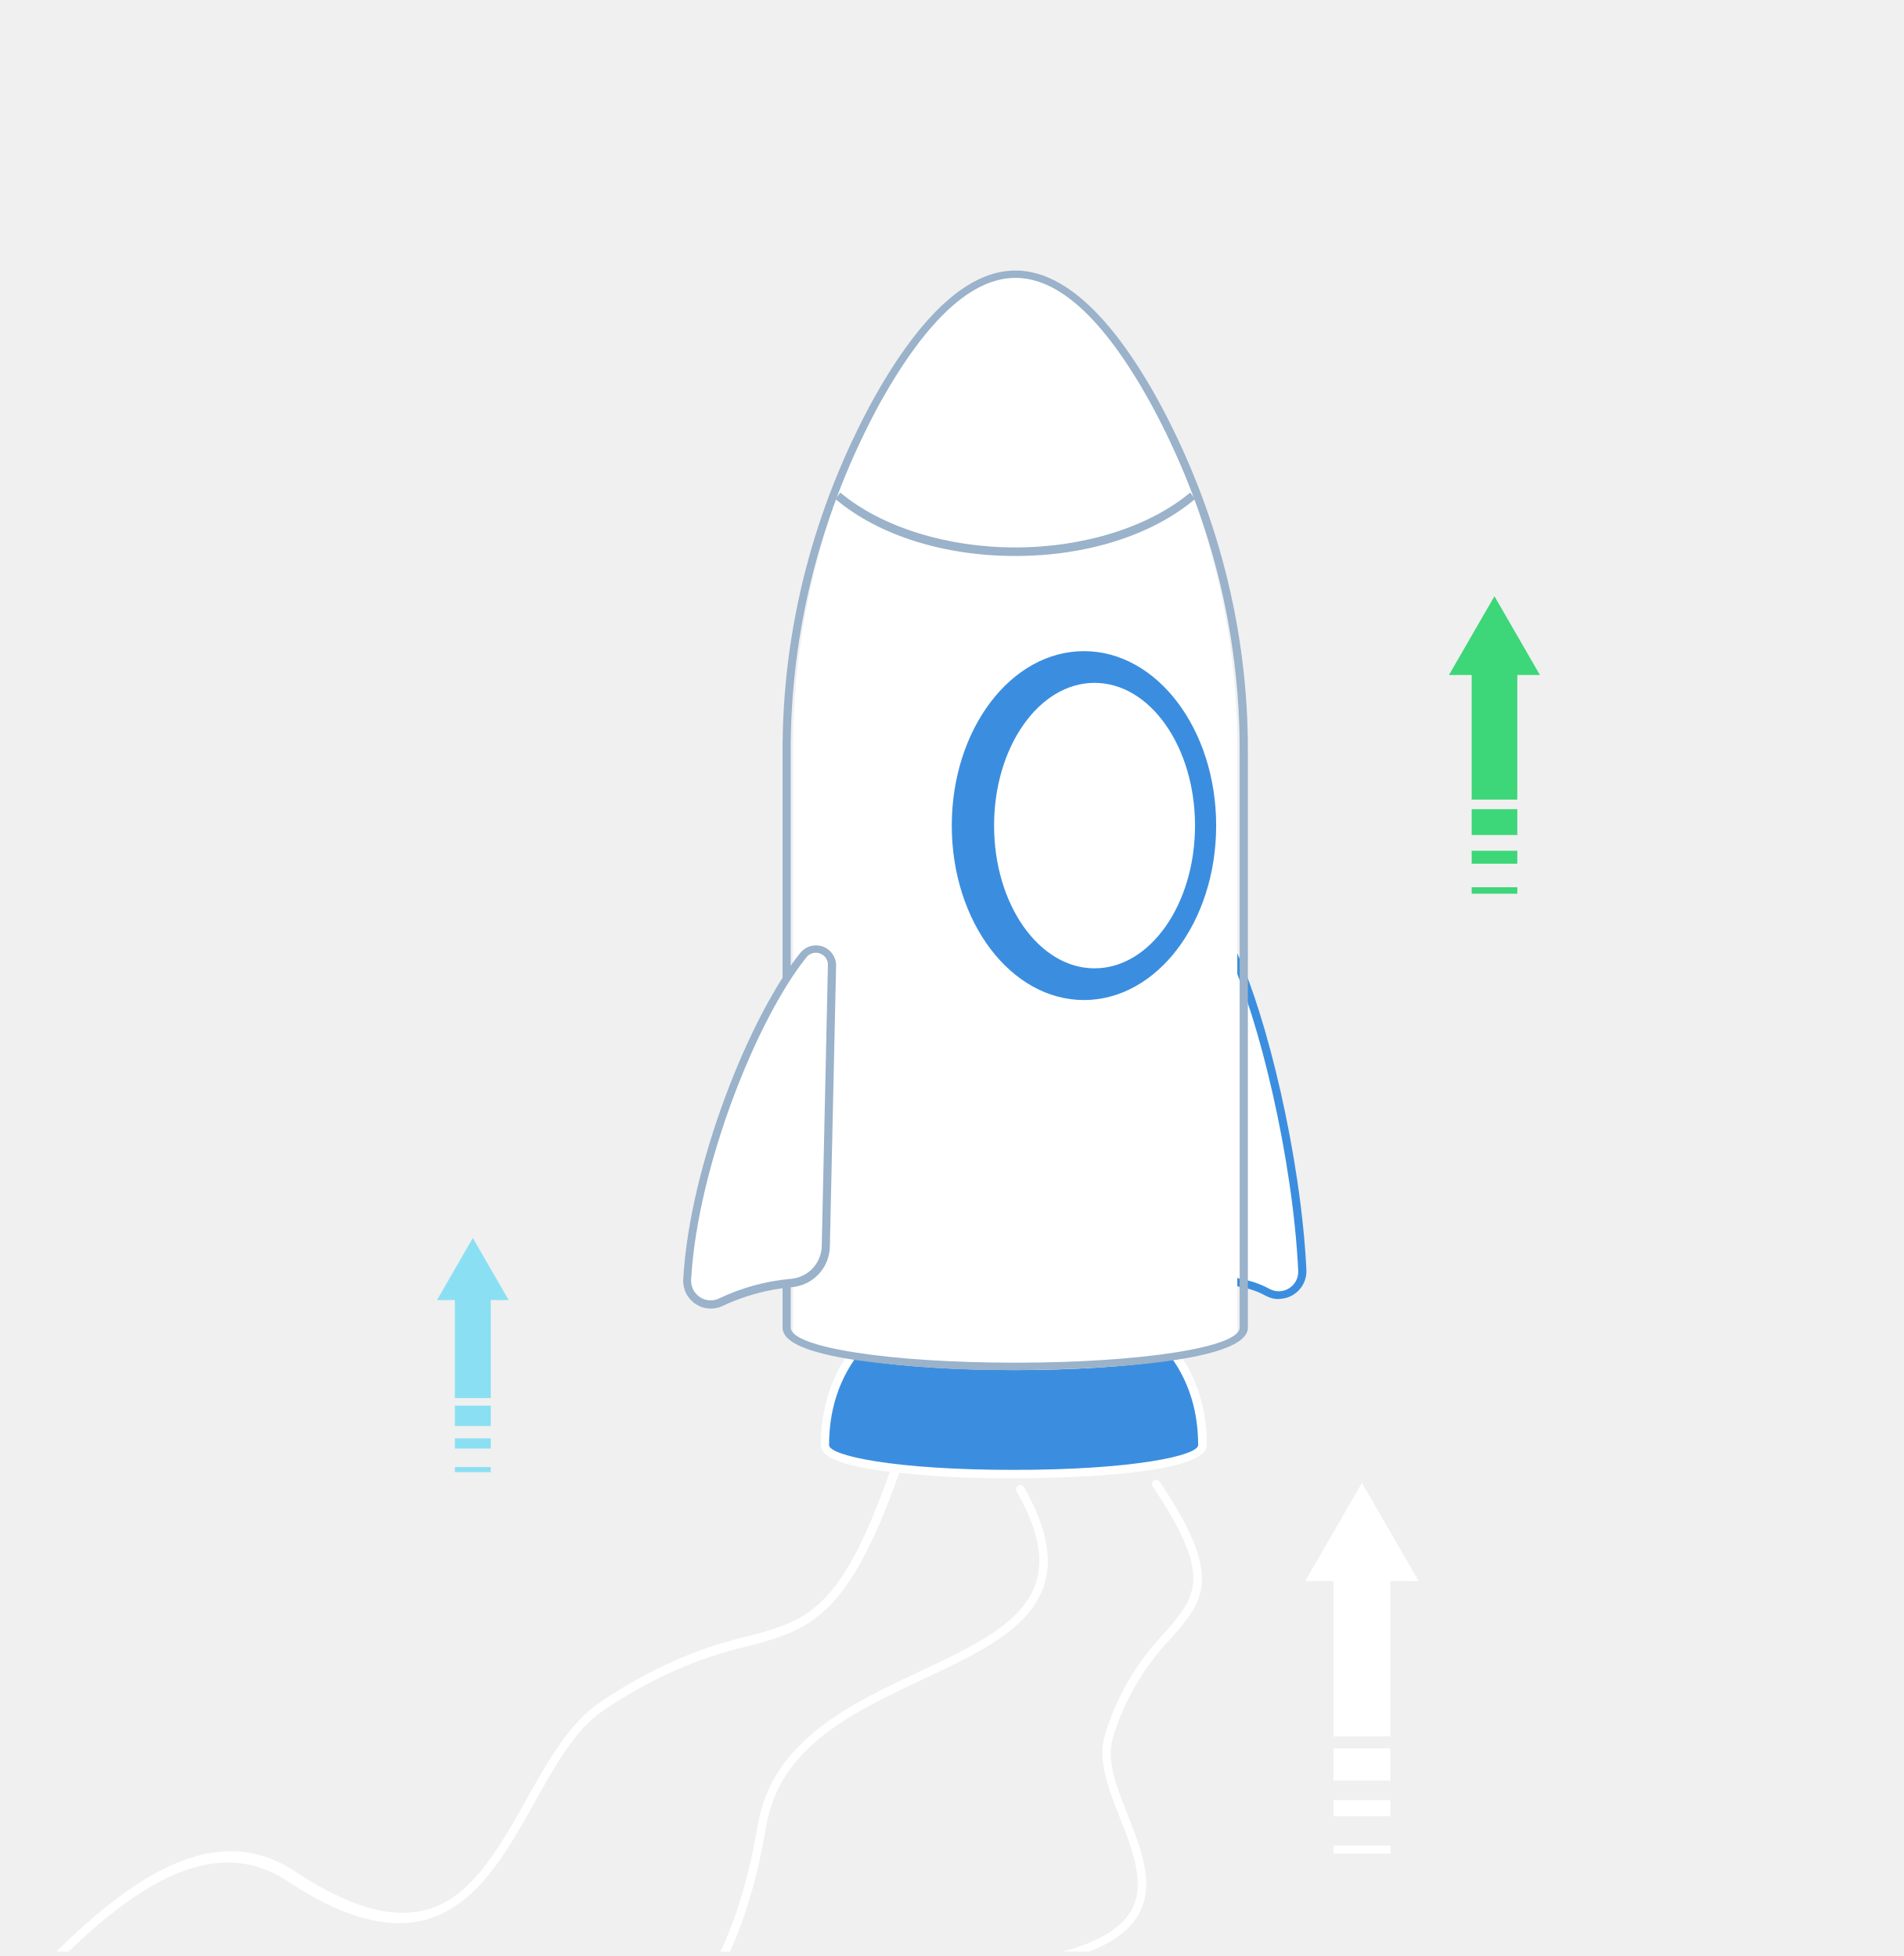
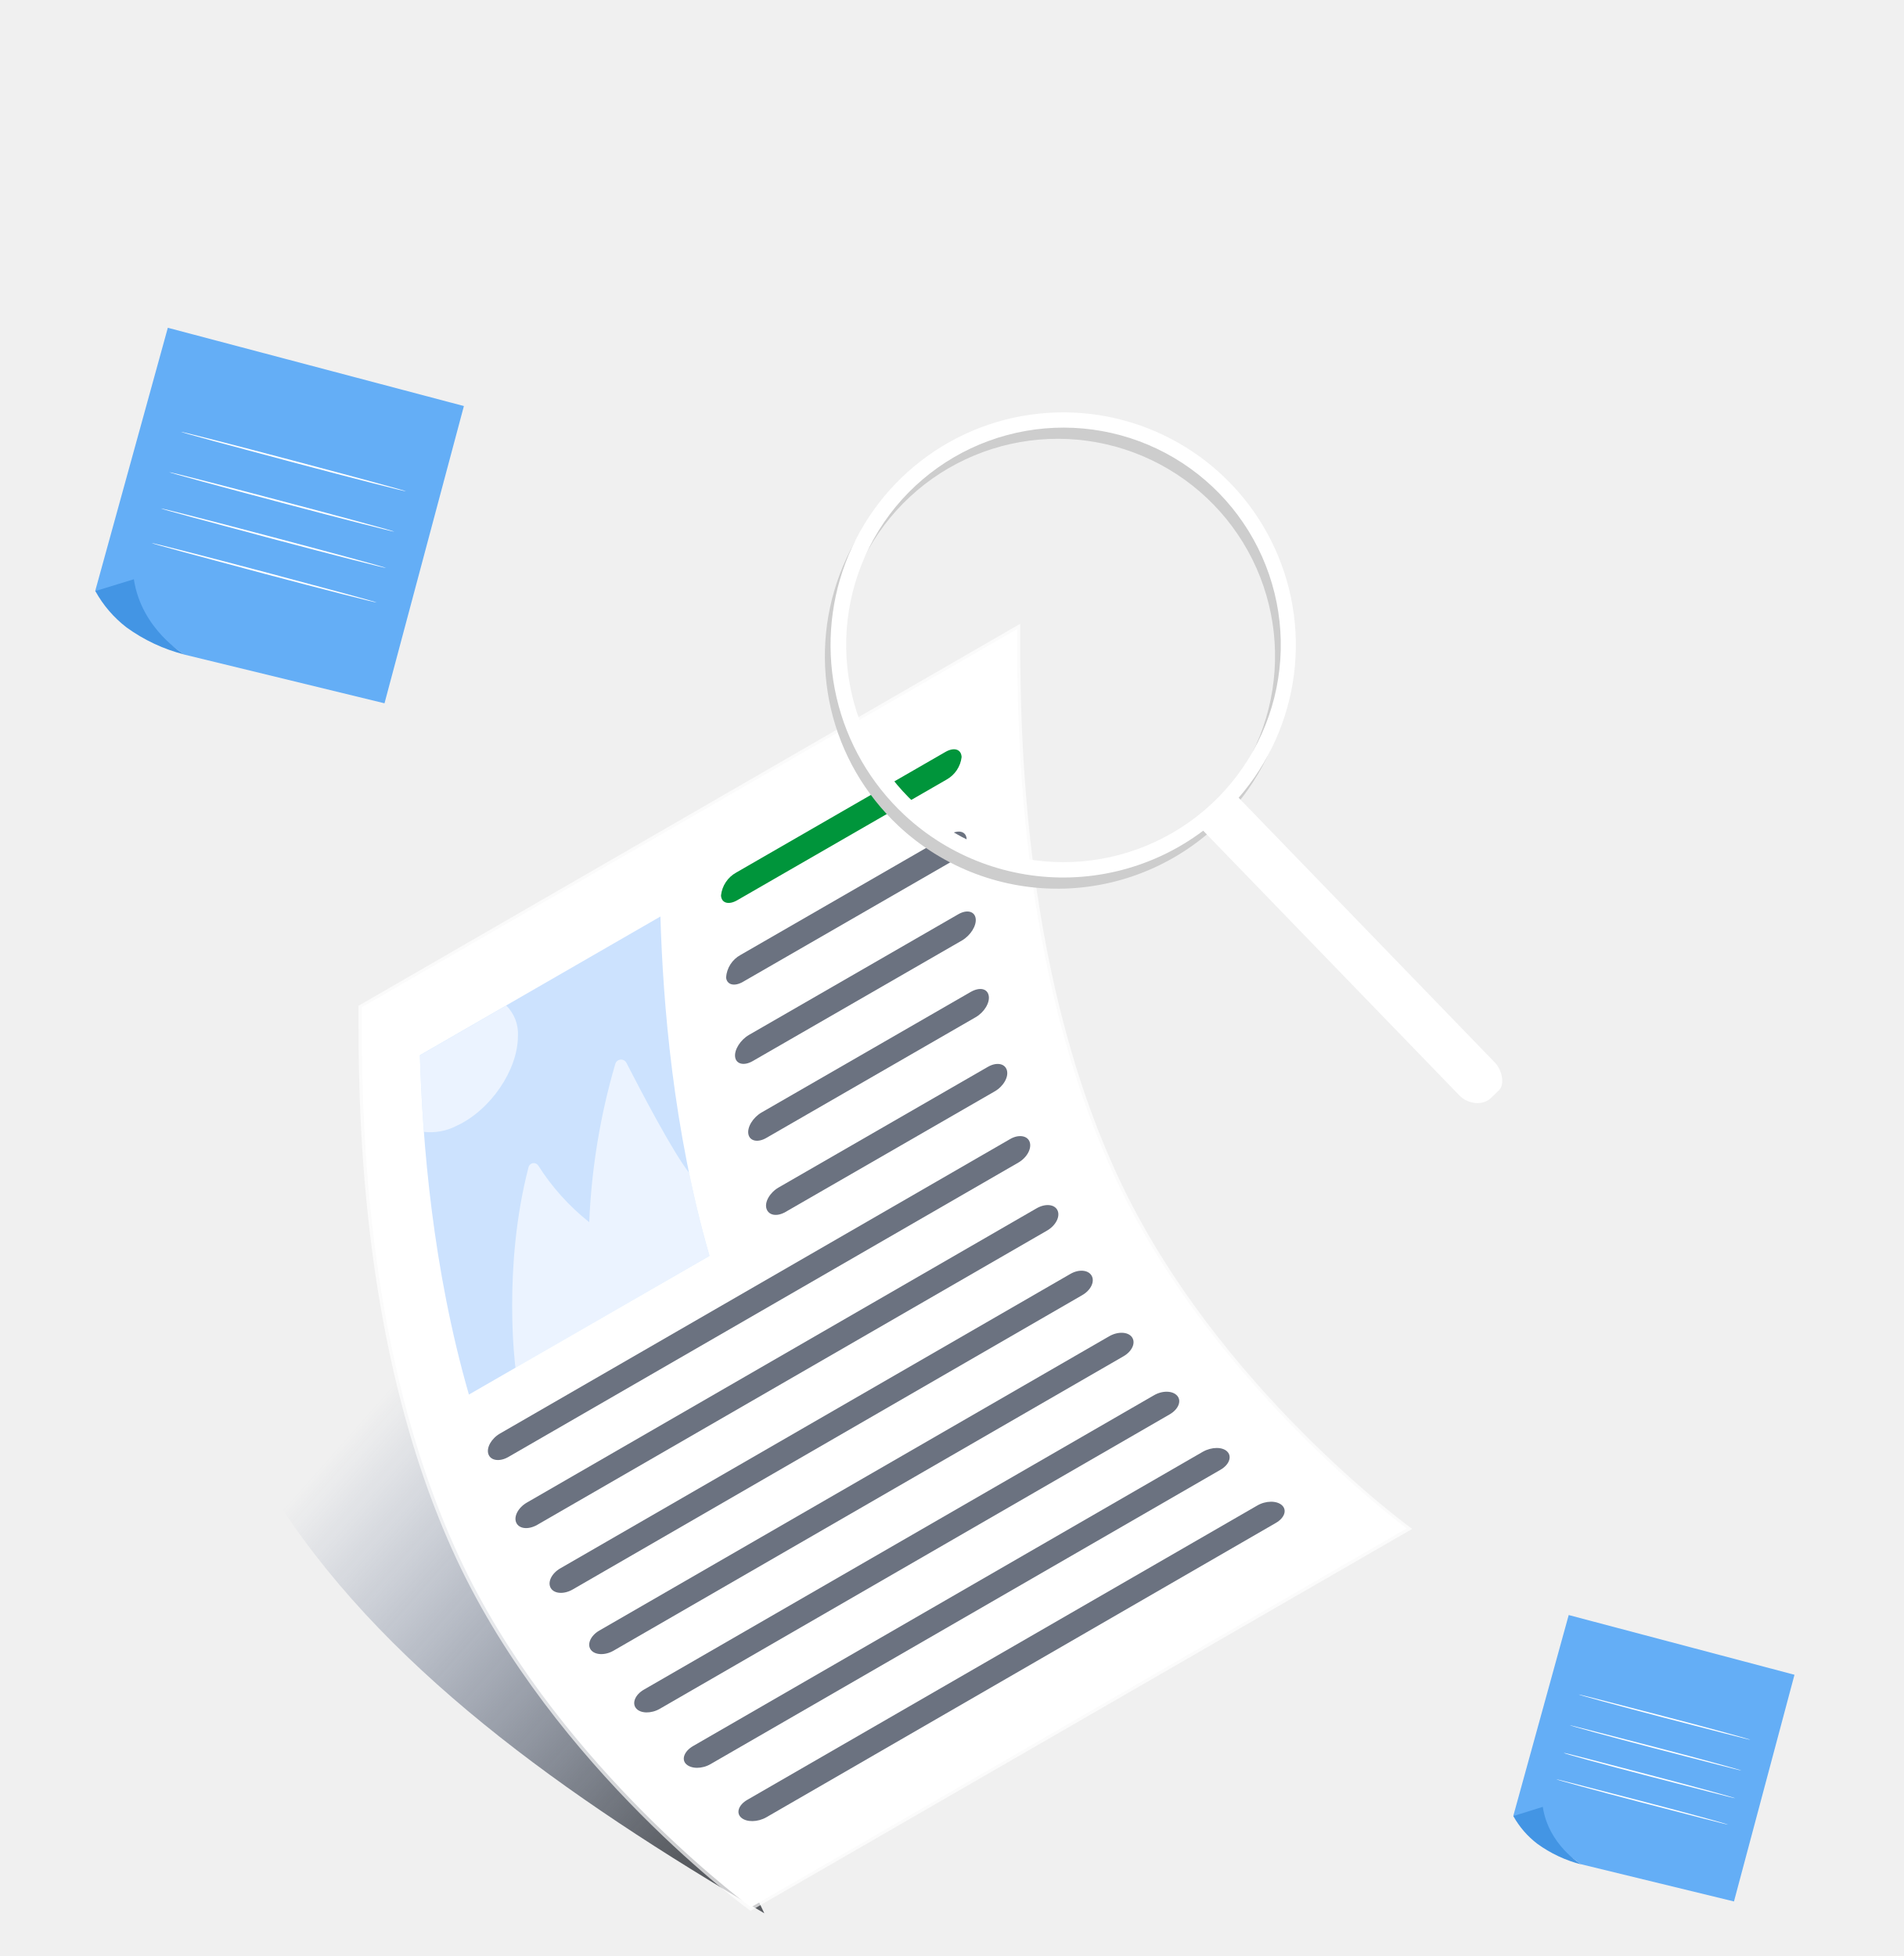
<svg xmlns="http://www.w3.org/2000/svg" width="180" height="185" viewBox="0 0 180 185" fill="none">
-   <g clip-path="url(#clip0_12258_323968)">
-     <path d="M77.999 136.678C77.999 140.366 113.695 140.366 113.695 136.678C113.695 116.212 77.999 116.212 77.999 136.678Z" fill="#3B8EDF" />
-     <path d="M95.847 139.82C91.728 139.856 87.612 139.624 83.523 139.127C78.213 138.389 77.623 137.379 77.623 136.678C77.623 125.859 87.085 120.932 95.869 120.932C104.661 120.932 114.116 125.859 114.116 136.678C114.093 139.665 98.893 139.82 95.847 139.82ZM78.397 136.678C78.397 137.659 84.467 139.023 95.847 139.023C107.227 139.023 113.297 137.659 113.297 136.678C113.297 126.405 104.255 121.729 95.847 121.729C87.439 121.729 78.397 126.405 78.397 136.678Z" fill="white" />
-     <path d="M116.638 90.347C119.396 96.136 122.634 109.522 123.135 120.15C123.155 120.542 123.07 120.932 122.889 121.28C122.708 121.628 122.438 121.922 122.107 122.131C121.775 122.341 121.394 122.458 121.001 122.472C120.609 122.485 120.221 122.394 119.876 122.208C119.066 121.762 118.185 121.46 117.272 121.315C116.203 121.153 115.384 119.656 115.362 117.849L115.008 91.298C114.993 89.875 116.092 89.219 116.638 90.347Z" fill="white" />
-     <path d="M120.916 122.872C120.491 122.871 120.073 122.764 119.699 122.562C118.927 122.138 118.089 121.849 117.221 121.706C115.952 121.515 115.008 119.907 115.008 117.879L114.661 91.328C114.605 90.934 114.68 90.533 114.874 90.187C115.069 89.84 115.373 89.567 115.738 89.41C116.006 89.371 116.279 89.426 116.51 89.568C116.74 89.71 116.914 89.928 116.999 90.185C119.736 95.93 123.017 109.36 123.534 120.128C123.548 120.479 123.491 120.829 123.367 121.157C123.243 121.485 123.054 121.785 122.812 122.039C122.57 122.293 122.279 122.495 121.957 122.634C121.635 122.774 121.289 122.847 120.938 122.85L120.916 122.872ZM115.923 90.155H115.886C115.679 90.207 115.377 90.613 115.384 91.328L115.738 117.879C115.738 119.479 116.476 120.829 117.331 120.976C118.286 121.126 119.208 121.444 120.053 121.913C120.34 122.066 120.663 122.14 120.989 122.127C121.315 122.115 121.631 122.016 121.906 121.841C122.181 121.667 122.405 121.422 122.555 121.133C122.705 120.844 122.775 120.52 122.759 120.195C122.25 109.486 119.005 96.21 116.299 90.532C116.254 90.436 116.144 90.155 115.923 90.155Z" fill="#3B8EDF" />
-     <path d="M116.999 125.898C116.999 130.814 75.001 130.814 75.001 125.898V71.217C74.927 59.518 77.784 47.968 83.338 37.511C86.827 31.037 91.196 25.585 96 25.585C100.804 25.585 105.173 31.037 108.662 37.511C114.216 47.968 117.073 59.518 116.999 71.217V125.898Z" fill="white" />
-     <path d="M96.019 129.58C91.016 129.627 86.016 129.319 81.066 128.66C76.311 127.944 74.001 126.934 74.001 125.57V71.257C73.951 59.581 76.916 48.058 82.658 37.622C87.144 29.636 91.63 25.585 96.019 25.585C100.407 25.585 104.923 29.636 109.379 37.622C115.108 48.061 118.061 59.584 117.999 71.257V125.57C117.999 129.464 98.269 129.58 96.019 129.58ZM96.019 26.281C91.921 26.281 87.653 30.202 83.309 37.936C77.634 48.277 74.709 59.693 74.771 71.257V125.57C74.771 127.432 84.094 128.885 95.996 128.885C107.898 128.885 117.222 127.432 117.222 125.57V71.257C117.285 59.703 114.368 48.298 108.706 37.963C104.385 30.202 100.145 26.281 96.019 26.281Z" fill="#9AB2CA" />
-     <path d="M96 52.585C89.261 52.585 83.064 50.631 79 47.2L79.456 46.585C83.331 49.839 89.521 51.777 96 51.777C102.479 51.777 108.669 49.839 112.544 46.585L113 47.2C108.936 50.631 102.739 52.585 96 52.585Z" fill="#9AB2CA" />
-     <path d="M75.942 90.347C71.177 96.292 65.616 110.261 64.982 120.999C64.956 121.382 65.031 121.766 65.199 122.112C65.367 122.458 65.621 122.754 65.939 122.972C66.256 123.189 66.624 123.32 67.007 123.352C67.391 123.383 67.775 123.315 68.124 123.152C70.24 122.156 72.514 121.537 74.843 121.323C75.711 121.242 76.519 120.843 77.112 120.204C77.705 119.565 78.042 118.729 78.058 117.857L78.641 91.306C78.641 90.992 78.544 90.686 78.363 90.429C78.182 90.172 77.926 89.978 77.63 89.873C77.334 89.768 77.013 89.757 76.71 89.842C76.408 89.927 76.139 90.103 75.942 90.347Z" fill="white" />
-     <path d="M67.195 123.764C66.684 123.763 66.186 123.609 65.764 123.322C65.385 123.069 65.079 122.722 64.876 122.314C64.673 121.907 64.58 121.453 64.606 120.999C65.225 110.165 70.919 96.034 75.669 90.133C75.916 89.822 76.255 89.596 76.637 89.487C77.02 89.378 77.427 89.391 77.801 89.526C78.176 89.66 78.499 89.908 78.725 90.236C78.951 90.563 79.068 90.953 79.061 91.35L78.471 117.901C78.454 118.864 78.083 119.788 77.429 120.495C76.774 121.202 75.883 121.644 74.924 121.736C72.622 121.937 70.374 122.547 68.286 123.536C67.944 123.694 67.571 123.772 67.195 123.764ZM76.229 90.576C71.576 96.395 65.963 110.327 65.351 121.021C65.332 121.346 65.399 121.671 65.545 121.962C65.692 122.253 65.912 122.501 66.184 122.68C66.444 122.857 66.745 122.963 67.058 122.988C67.371 123.013 67.685 122.955 67.969 122.82C70.127 121.79 72.453 121.156 74.835 120.947C75.612 120.873 76.333 120.515 76.863 119.942C77.392 119.37 77.692 118.622 77.704 117.842L78.287 91.291C78.298 91.052 78.233 90.816 78.1 90.617C77.967 90.418 77.774 90.267 77.549 90.185C77.321 90.098 77.071 90.087 76.836 90.153C76.6 90.22 76.393 90.36 76.244 90.554L76.229 90.576Z" fill="#9AB2CA" />
-     <path d="M102.5 94.585C109.404 94.585 115 87.198 115 78.085C115 68.972 109.404 61.585 102.5 61.585C95.596 61.585 90 68.972 90 78.085C90 87.198 95.596 94.585 102.5 94.585Z" fill="#3B8EDF" />
-     <path d="M103.5 91.585C108.747 91.585 113 85.541 113 78.085C113 70.629 108.747 64.585 103.5 64.585C98.253 64.585 94 70.629 94 78.085C94 85.541 98.253 91.585 103.5 91.585Z" fill="white" />
-     <path d="M29.917 231.213C29.816 231.247 29.706 231.239 29.611 231.192C29.515 231.145 29.442 231.063 29.407 230.963C29.287 230.598 29.136 230.143 28.967 229.632C27.546 225.729 24.594 217.616 28.1 211.277C30.228 207.397 34.428 204.736 40.587 203.369C59.933 199.083 68.646 190.449 71.662 172.59C73.003 164.659 80.434 161.148 87.007 158.075C92.028 155.71 96.769 153.483 97.975 149.659C98.711 147.327 98.108 144.512 96.137 141.062C96.111 141.016 96.094 140.966 96.087 140.913C96.08 140.861 96.084 140.807 96.099 140.756C96.113 140.705 96.137 140.658 96.17 140.616C96.203 140.575 96.244 140.54 96.29 140.515C96.335 140.488 96.385 140.472 96.436 140.465C96.488 140.458 96.54 140.462 96.591 140.476C96.641 140.49 96.688 140.513 96.728 140.545C96.769 140.578 96.803 140.618 96.829 140.663C98.922 144.321 99.546 147.338 98.737 149.897C97.422 154.052 92.53 156.359 87.346 158.794C80.623 161.955 73.72 165.207 72.453 172.725C69.367 190.964 60.481 199.779 40.764 204.165C34.837 205.479 30.809 208.005 28.798 211.676C25.484 217.726 28.353 225.61 29.731 229.403C29.902 229.921 30.09 230.372 30.212 230.743C30.234 230.845 30.215 230.95 30.16 231.038C30.105 231.126 30.018 231.189 29.917 231.213Z" fill="white" />
-     <path d="M84.48 205.299C84.376 205.297 84.277 205.255 84.203 205.183C84.129 205.11 84.086 205.011 84.082 204.908V204.487C83.957 197.112 83.787 187.075 94.96 185.636C101.598 184.788 105.5 183.188 106.938 180.754C108.376 178.32 107.144 175.082 105.927 172C104.865 169.315 103.774 166.542 104.452 164.189C105.534 160.539 107.474 157.201 110.109 154.454C113.103 151.025 114.755 149.137 108.988 140.581C108.931 140.493 108.911 140.386 108.931 140.282C108.952 140.179 109.012 140.088 109.099 140.028C109.142 139.999 109.191 139.979 109.243 139.969C109.294 139.958 109.347 139.958 109.398 139.969C109.45 139.979 109.498 139.999 109.542 140.028C109.585 140.058 109.623 140.095 109.652 140.139C115.758 149.203 113.856 151.379 110.706 154.978C108.154 157.644 106.273 160.88 105.219 164.418C104.6 166.505 105.595 169.035 106.65 171.705C107.941 174.972 109.268 178.342 107.609 181.16C106.038 183.822 101.923 185.548 95.071 186.433C84.613 187.775 84.746 197.429 84.893 204.473V204.893C84.894 204.945 84.885 204.997 84.866 205.046C84.847 205.095 84.818 205.139 84.782 205.177C84.746 205.214 84.702 205.245 84.654 205.265C84.606 205.286 84.555 205.298 84.502 205.299H84.48Z" fill="white" />
-     <path d="M0.257 190.356C0.184 190.282 0.156 190.169 0.177 190.041C0.198 189.913 0.268 189.779 0.372 189.668L0.802 189.226C8.263 181.384 18.417 170.711 27.895 176.994C33.519 180.732 37.953 181.771 41.475 180.216C44.997 178.66 47.429 174.396 49.713 170.306C51.701 166.742 53.758 163.065 56.653 161.065C61.164 157.982 65.971 155.825 70.672 154.775C76.328 153.258 79.445 152.425 84.071 139.406C84.121 139.273 84.216 139.147 84.337 139.052C84.457 138.958 84.594 138.904 84.717 138.902C84.778 138.902 84.834 138.914 84.881 138.94C84.928 138.965 84.966 139.002 84.992 139.048C85.019 139.095 85.033 139.15 85.034 139.211C85.035 139.272 85.024 139.338 85 139.404C80.096 153.195 76.505 154.155 70.564 155.742C66.005 156.766 61.345 158.856 56.968 161.84C54.387 163.603 52.511 166.957 50.533 170.5C48.113 174.836 45.614 179.306 41.541 181.11C37.689 182.814 32.974 181.757 27.159 177.908C18.292 172.024 8.503 182.267 1.398 189.776L0.968 190.218C0.915 190.274 0.855 190.322 0.792 190.36C0.728 190.398 0.662 190.424 0.598 190.439C0.533 190.453 0.471 190.455 0.415 190.443C0.36 190.432 0.311 190.407 0.273 190.372L0.257 190.356Z" fill="white" />
-     <path d="M131.477 148.051H126.1V164.232H131.477V148.051Z" fill="white" />
-     <path d="M131.477 165.36H126.1V168.406H131.477V165.36Z" fill="white" />
-     <path d="M131.477 170.257H126.1V171.777H131.477V170.257Z" fill="white" />
-     <path d="M131.477 174.557H126.1V175.317H131.477V174.557Z" fill="white" />
-     <path d="M123.423 149.541L128.785 140.255L134.147 149.541H123.423Z" fill="white" />
-     <path d="M46.405 122.016H43.012V132.231H46.405V122.016Z" fill="#8AE0F2" />
-     <path d="M46.405 132.946H43.012V134.871H46.405V132.946Z" fill="#8AE0F2" />
-     <path d="M46.405 136.044H43.012V137.003H46.405V136.044Z" fill="#8AE0F2" />
-     <path d="M46.405 138.758H43.012V139.237H46.405V138.758Z" fill="#8AE0F2" />
-     <path d="M41.324 122.961L44.709 117.09L48.101 122.961H41.324Z" fill="#8AE0F2" />
-     <path d="M143.475 62.646H139.161V75.626H143.475V62.646Z" fill="#3DD679" />
-     <path d="M143.475 76.534H139.161V78.975H143.475V76.534Z" fill="#3DD679" />
-     <path d="M143.475 80.465H139.161V81.689H143.475V80.465Z" fill="#3DD679" />
-     <path d="M143.475 83.916H139.161V84.528H143.475V83.916Z" fill="#3DD679" />
-     <path d="M137.015 63.84L141.314 56.392L145.614 63.84H137.015Z" fill="#3DD679" />
+   <g clip-path="url(#clip0_12647_289424)">
+     <g clip-path="url(#clip1_12647_289424)">
+       <path d="M148.337 152.752L143.098 171.745L149.517 176.324L163.964 179.841L169.686 158.401L148.337 152.752Z" fill="#64AEF6" />
+       <path d="M145.886 170.894L143.098 171.764C143.668 172.788 144.443 173.683 145.376 174.392C146.628 175.3 148.041 175.962 149.54 176.342C149.54 176.342 146.433 174.529 145.886 170.894Z" fill="#4395E4" />
+       <path d="M165.517 164.552C165.517 164.584 161.873 163.641 157.381 162.47C152.889 161.299 149.271 160.301 149.28 160.265C149.289 160.228 152.925 161.176 157.417 162.342C161.909 163.508 165.526 164.515 165.517 164.552Z" fill="white" />
+       <path d="M164.67 167.458C164.67 167.494 161.025 166.547 156.538 165.381C152.05 164.214 148.428 163.207 148.438 163.176C148.447 163.144 152.082 164.087 156.57 165.253C161.057 166.419 164.679 167.422 164.67 167.458Z" fill="white" />
+       <path d="M164.078 170.078C164.078 170.114 160.433 169.167 155.941 168C151.449 166.834 147.832 165.841 147.859 165.791C147.886 165.741 151.504 166.702 155.996 167.873C160.488 169.044 164.087 170.041 164.078 170.078Z" fill="white" />
+       <path d="M163.399 172.574C163.399 172.606 159.754 171.663 155.267 170.492C150.779 169.321 147.157 168.324 147.166 168.287C147.176 168.251 150.811 169.198 155.299 170.365C159.786 171.531 163.408 172.538 163.399 172.574Z" fill="white" />
+       <path d="M15.87 31.001L9 55.903L17.419 61.908L36.358 66.518L43.866 38.404L15.87 31.001Z" fill="#64AEF6" />
+       <path d="M12.658 54.786L9.014 55.902C9.751 57.242 10.758 58.415 11.97 59.346C13.615 60.537 15.47 61.405 17.437 61.907C17.437 61.907 13.374 59.533 12.658 54.786Z" fill="#4395E4" />
+       <path d="M38.394 46.468C38.394 46.519 33.606 45.298 27.729 43.735C21.852 42.172 17.096 40.888 17.109 40.842C17.123 40.797 21.893 42.017 27.775 43.575C33.656 45.134 38.403 46.423 38.394 46.468Z" fill="white" />
+       <path d="M37.287 50.286C37.287 50.331 32.499 49.111 26.622 47.552C20.745 45.994 15.989 44.705 16.002 44.659C16.016 44.614 20.786 45.835 26.667 47.393C32.549 48.951 37.296 50.236 37.287 50.286Z" fill="white" />
+       <path d="M36.508 53.717C36.508 53.767 31.72 52.546 25.843 50.983C19.966 49.42 15.209 48.136 15.223 48.09C15.237 48.044 20.007 49.266 25.888 50.824C31.77 52.382 36.517 53.671 36.508 53.717Z" fill="white" />
+       <path d="M35.62 56.987C35.62 57.033 30.831 55.816 24.954 54.254C19.078 52.691 14.321 51.406 14.335 51.361C14.348 51.315 19.119 52.532 25 54.094C30.882 55.657 35.633 56.941 35.62 56.987Z" fill="white" />
+       <path d="M72.274 180.96C53.574 169.983 35.79 157.553 25.534 140.905L42.531 118.774L72.274 180.96Z" fill="url(#paint0_linear_12647_289424)" />
+       <path d="M71.008 180.39C69.234 179.067 52.136 166.001 43.444 147.311C34.194 127.441 34.205 104.263 34.205 95.542V95.269L96.188 59.486C96.188 68.287 96.188 91.499 105.479 111.437C113.971 129.688 130.414 142.589 133.02 144.562L71.008 180.39Z" fill="white" />
+       <path opacity="0.7" d="M95.903 59.999C95.903 69.17 96.08 91.937 105.222 111.579C113.429 129.203 129.033 141.875 132.507 144.55L71.025 180.047C68.624 178.239 52.17 165.39 43.707 147.214C34.467 127.4 34.467 104.268 34.467 95.559V95.451L95.88 59.993M96.451 59.007L33.897 95.126C33.897 103.333 33.726 127.178 43.165 147.453C52.455 167.352 70.968 180.732 70.968 180.732L133.539 144.607C133.539 144.607 115.003 131.227 105.741 111.329C96.296 91.053 96.473 67.208 96.473 59.001L96.451 59.007Z" fill="white" />
+       <path d="M89.395 71.121L69.616 82.527C69.221 82.745 68.883 83.055 68.633 83.432C68.383 83.808 68.227 84.239 68.179 84.689C68.208 85.413 68.898 85.618 69.713 85.145L89.498 73.739C89.889 73.523 90.223 73.216 90.472 72.845C90.721 72.474 90.878 72.049 90.93 71.606C90.895 70.853 90.217 70.647 89.395 71.121Z" fill="#00953B" />
+       <path d="M89.817 78.906L70.038 90.312C69.647 90.523 69.316 90.829 69.074 91.201C68.833 91.574 68.69 92.002 68.658 92.445C68.721 93.147 69.44 93.335 70.255 92.862L90.04 81.455C90.429 81.246 90.759 80.94 90.997 80.568C91.236 80.196 91.375 79.769 91.403 79.328C91.346 78.621 90.639 78.45 89.817 78.906Z" fill="#6B7280" />
+       <path d="M90.61 86.474L70.826 97.881C70.01 98.354 69.417 99.295 69.514 99.974C69.611 100.653 70.358 100.829 71.179 100.356L90.964 88.95C91.779 88.476 92.361 87.541 92.258 86.862C92.156 86.183 91.426 86.001 90.61 86.474Z" fill="#6B7280" />
+       <path d="M91.797 93.814L72.012 105.22C71.196 105.694 70.632 106.618 70.769 107.279C70.906 107.941 71.681 108.089 72.48 107.616L92.259 96.209C93.08 95.736 93.627 94.817 93.49 94.156C93.354 93.494 92.641 93.34 91.797 93.814Z" fill="#6B7280" />
+       <path d="M93.405 100.909L73.62 112.316C72.805 112.789 72.274 113.69 72.48 114.323C72.685 114.956 73.466 115.099 74.282 114.625L94.067 103.219C94.888 102.745 95.401 101.85 95.207 101.211C95.013 100.573 94.221 100.436 93.405 100.909Z" fill="#6B7280" />
+       <path d="M95.492 107.748L47.277 135.586C46.461 136.059 45.965 136.938 46.188 137.548C46.41 138.158 47.26 138.272 48.075 137.799L96.291 109.961C97.112 109.488 97.585 108.615 97.363 107.999C97.141 107.383 96.279 107.275 95.492 107.748Z" fill="#6B7280" />
+       <path d="M98.03 114.278L49.821 142.115C48.999 142.589 48.549 143.444 48.822 144.026C49.096 144.608 49.963 144.699 50.796 144.225L99.011 116.388C99.833 115.914 100.272 115.059 99.998 114.477C99.724 113.895 98.852 113.81 98.03 114.278Z" fill="#6B7280" />
+       <path d="M101.196 120.5L52.98 148.337C52.159 148.811 51.754 149.643 52.079 150.197C52.404 150.75 53.334 150.807 54.155 150.334L102.336 122.496C103.152 122.028 103.545 121.201 103.22 120.648C102.895 120.095 101.994 120.026 101.196 120.5Z" fill="#6B7280" />
+       <path d="M104.885 126.385L56.676 154.217C55.854 154.69 55.489 155.506 55.86 156.025C56.231 156.544 57.206 156.595 58.027 156.116L106.237 128.278C107.058 127.805 107.412 127.001 107.041 126.476C106.671 125.952 105.707 125.912 104.885 126.385Z" fill="#6B7280" />
+       <path d="M109.095 131.98L60.879 159.812C60.063 160.286 59.738 161.079 60.149 161.575C60.56 162.071 61.569 162.094 62.391 161.62L110.606 133.771C111.422 133.298 111.747 132.517 111.325 132.02C110.903 131.524 109.916 131.49 109.095 131.98Z" fill="#6B7280" />
+       <path d="M113.743 137.307L65.544 165.139C64.723 165.612 64.404 166.388 64.883 166.85C65.362 167.312 66.377 167.323 67.192 166.85L115.408 139.012C116.229 138.539 116.514 137.775 116.058 137.301C115.602 136.828 114.575 136.839 113.743 137.307Z" fill="#6B7280" />
+       <path d="M118.876 142.4L70.66 170.232C69.844 170.706 69.576 171.464 70.09 171.915C70.603 172.365 71.653 172.348 72.474 171.875L120.649 144.037C121.465 143.564 121.722 142.822 121.22 142.366C120.718 141.91 119.674 141.927 118.876 142.4Z" fill="#6B7280" />
+       <path opacity="0.8" d="M62.448 86.685L39.703 99.802C39.954 108.043 40.895 119.929 44.34 131.9L67.09 118.783C63.639 106.811 62.699 94.92 62.448 86.685Z" fill="#BFDBFE" />
+       <path opacity="0.6" d="M48.976 97.989C49.007 97.457 48.924 96.925 48.734 96.427C48.543 95.93 48.248 95.479 47.87 95.103L39.703 99.814C39.771 101.993 39.885 104.428 40.085 107.052C41.147 107.174 42.222 106.975 43.17 106.482C46.381 105.01 48.976 101.195 48.976 97.989Z" fill="white" />
+       <path opacity="0.6" d="M65.157 110.913C63.64 109.002 60.554 103.1 59.237 100.527C59.185 100.426 59.104 100.342 59.004 100.287C58.904 100.232 58.79 100.208 58.676 100.218C58.563 100.229 58.455 100.273 58.367 100.345C58.278 100.418 58.214 100.515 58.182 100.624C56.756 105.496 55.929 110.524 55.718 115.595C53.818 114.087 52.185 112.271 50.887 110.223C50.832 110.144 50.755 110.082 50.666 110.045C50.576 110.007 50.478 109.997 50.383 110.013C50.287 110.03 50.199 110.074 50.128 110.139C50.056 110.205 50.005 110.289 49.98 110.383C47.494 119.958 48.743 129.38 48.743 129.38L67.09 118.784C66.326 116.137 65.693 113.502 65.157 110.913Z" fill="white" />
+     </g>
+     <path d="M116.055 77.096C114.079 79.204 111.707 80.903 109.074 82.095C106.442 83.287 103.6 83.949 100.712 84.042C97.823 84.136 94.945 83.659 92.24 82.64C89.536 81.621 87.059 80.08 84.951 78.103C81.778 75.128 79.558 71.279 78.572 67.043C77.587 62.806 77.879 58.373 79.412 54.303C80.946 50.232 83.652 46.708 87.188 44.175C90.724 41.643 94.931 40.215 99.278 40.073C103.626 39.931 107.917 41.082 111.611 43.378C115.305 45.675 118.234 49.016 120.03 52.977C121.826 56.939 122.406 61.344 121.699 65.635C120.991 69.927 119.027 73.913 116.055 77.088V77.096ZM85.958 77.035C89.531 80.388 94.183 82.354 99.077 82.579C103.971 82.804 108.785 81.273 112.649 78.262C116.514 75.251 119.176 70.958 120.155 66.158C121.134 61.358 120.366 56.366 117.989 52.082C115.612 47.798 111.783 44.504 107.192 42.794C102.601 41.084 97.55 41.071 92.95 42.757C88.35 44.442 84.504 47.716 82.104 51.987C79.705 56.259 78.911 61.247 79.865 66.052C80.689 70.263 82.822 74.107 85.958 77.035Z" fill="#CDCDCD" />
+     <path d="M116.597 76.035C112.606 80.293 107.088 82.793 101.255 82.984C95.423 83.175 89.753 81.042 85.493 77.053C82.318 74.079 80.097 70.229 79.109 65.992C78.122 61.755 78.414 57.32 79.947 53.249C81.48 49.177 84.186 45.652 87.722 43.118C91.258 40.584 95.467 39.155 99.815 39.013C104.164 38.87 108.456 40.02 112.151 42.318C115.846 44.615 118.777 47.956 120.573 51.918C122.369 55.881 122.95 60.287 122.242 64.579C121.534 68.872 119.57 72.859 116.597 76.035ZM86.5 75.978C90.072 79.331 94.725 81.297 99.619 81.522C104.513 81.746 109.326 80.215 113.191 77.205C117.056 74.194 119.718 69.901 120.697 65.101C121.676 60.301 120.908 55.308 118.531 51.024C116.154 46.74 112.325 43.447 107.734 41.737C103.143 40.027 98.092 40.014 93.492 41.7C88.892 43.385 85.045 46.659 82.646 50.93C80.247 55.202 79.452 60.19 80.406 64.995C81.231 69.206 83.363 73.05 86.5 75.978Z" fill="white" />
+     <path d="M141.024 103.814L141.724 103.136C142.349 102.534 142.001 101.152 141.345 100.485L116.759 75.073L113.472 78.254L138.02 103.628C138.835 104.435 140.221 104.613 141.024 103.814Z" fill="white" />
  </g>
  <defs>
-     <clipPath id="clip0_12258_323968">
-       <rect width="180" height="184" fill="white" transform="translate(0 0.584961)" />
+     <linearGradient id="paint0_linear_12647_289424" x1="66.771" y1="172.783" x2="29.414" y2="139.704" gradientUnits="userSpaceOnUse">
+       <stop stop-color="#595C61" />
+       <stop offset="1" stop-color="#5C6F94" stop-opacity="0" />
+     </linearGradient>
+     <clipPath id="clip0_12647_289424">
+       <rect width="180" height="184" fill="white" transform="translate(0 0.695312)" />
+     </clipPath>
+     <clipPath id="clip1_12647_289424">
+       <rect width="200" height="163.098" fill="white" transform="translate(-20 22.001)" />
    </clipPath>
  </defs>
</svg>
